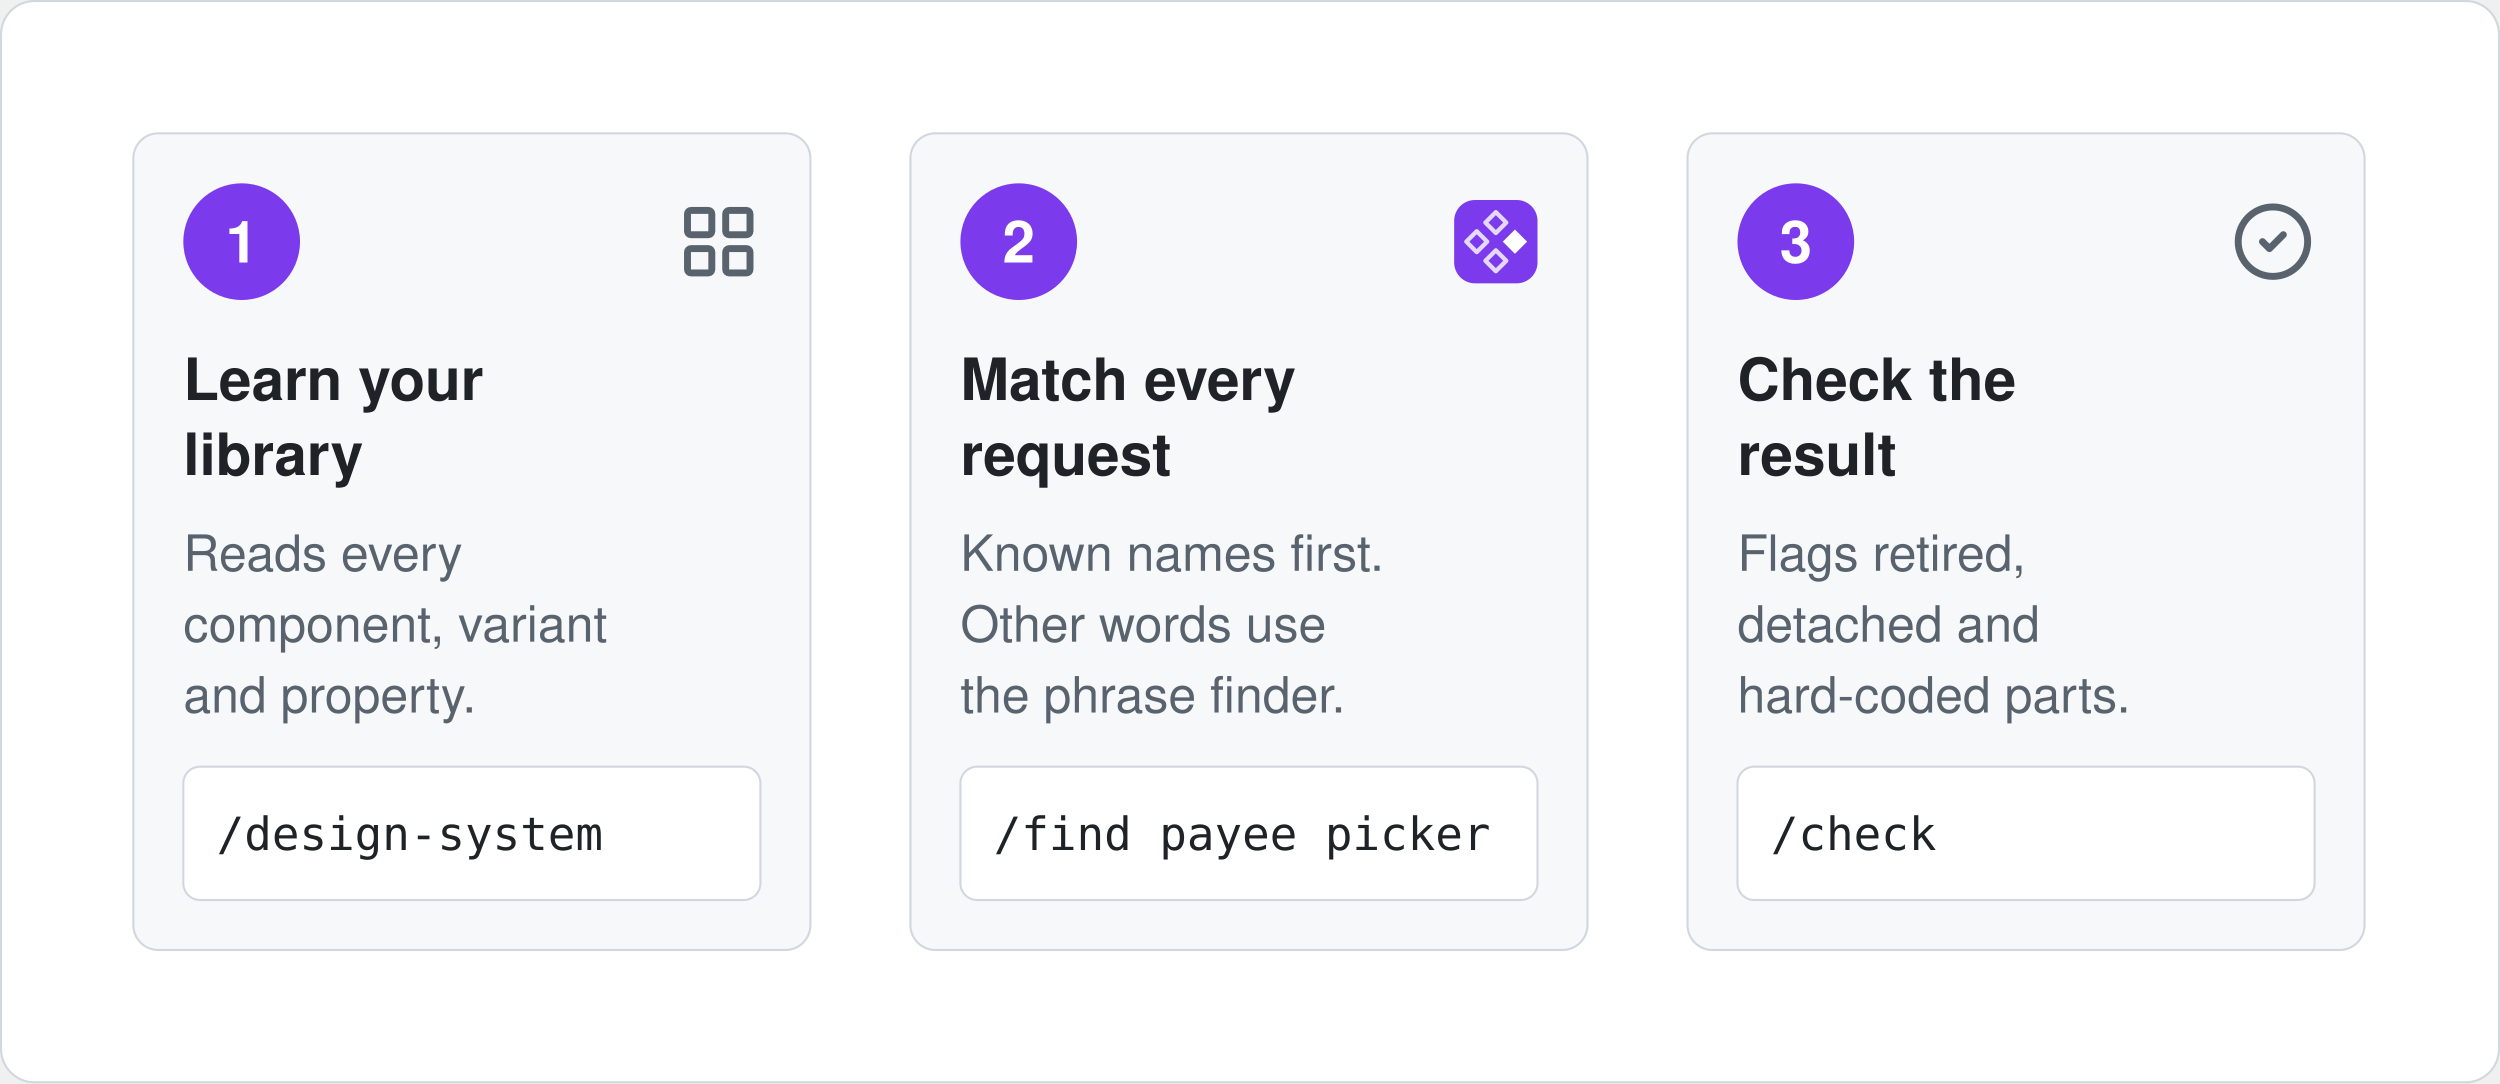
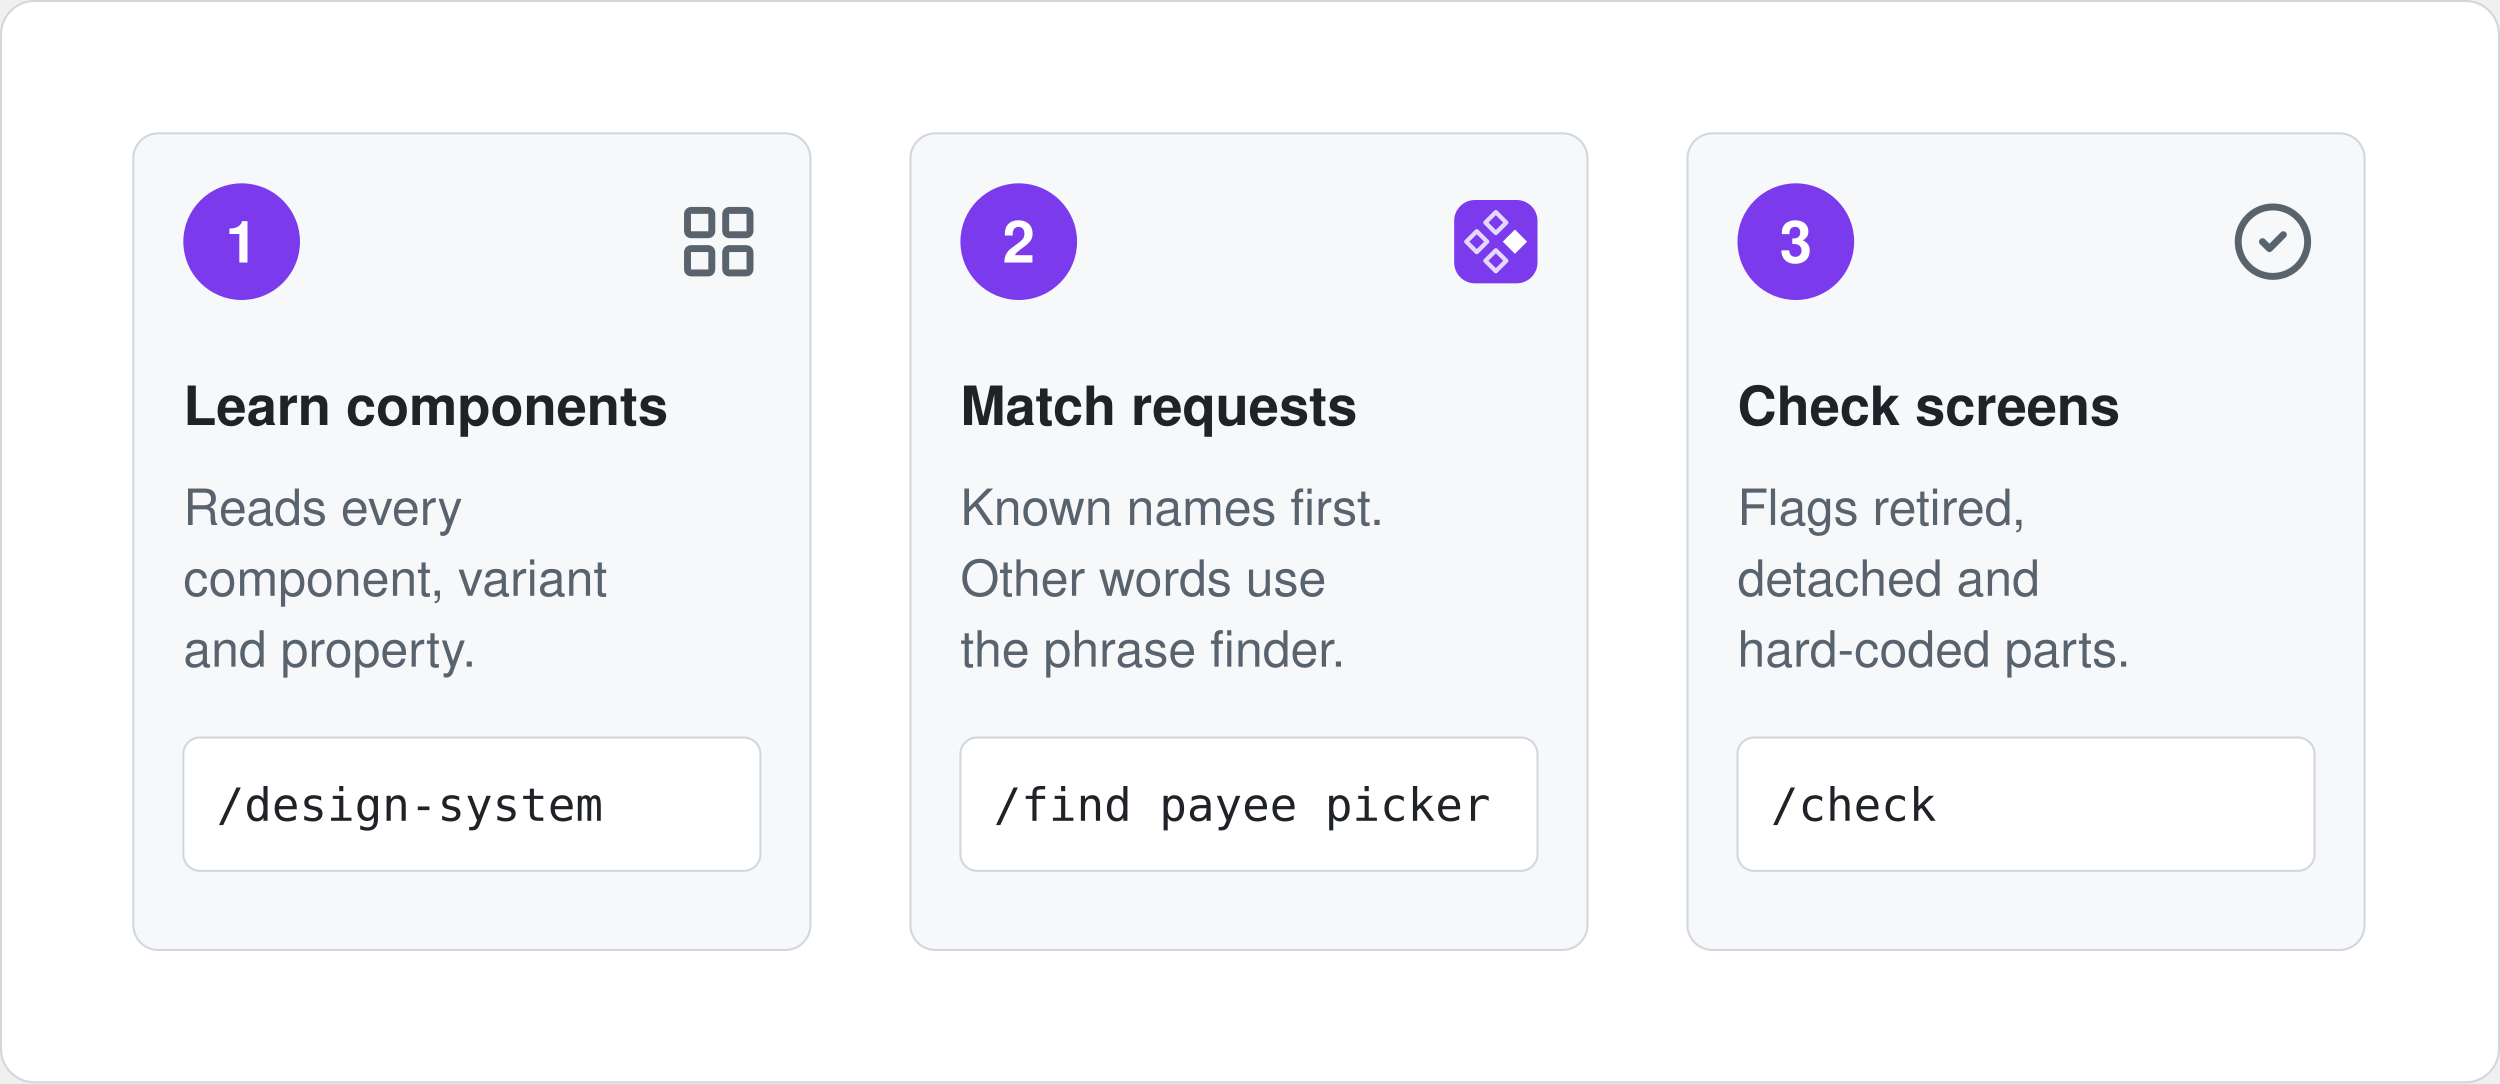
<svg xmlns="http://www.w3.org/2000/svg" width="1200" height="520" viewBox="0 0 1200 520" role="img" aria-labelledby="t d">
  <rect x="0.5" y="0.5" width="1199" height="519" rx="16" fill="#FFFFFF" stroke="#D0D7DE" stroke-width="1" />
  <rect x="64" y="64" width="325" height="392" rx="12" fill="#F6F8FA" stroke="#D0D7DE" stroke-width="1" />
  <circle cx="116" cy="116" r="28" fill="#7C3AED" />
  <text x="116" y="126" font-family="-apple-system,'Segoe UI',Helvetica,Arial,sans-serif" font-size="28" font-weight="600" fill="#FFFFFF" text-anchor="middle">1</text>
  <g transform="translate(325 96) scale(1.666667)" fill="none" stroke="#59636E" stroke-width="2" stroke-linecap="round" stroke-linejoin="round">
    <rect width="7" height="7" x="3" y="3" rx="1" />
    <rect width="7" height="7" x="14" y="3" rx="1" />
    <rect width="7" height="7" x="14" y="14" rx="1" />
    <rect width="7" height="7" x="3" y="14" rx="1" />
  </g>
-   <text x="88" y="192" font-family="-apple-system,'Segoe UI',Helvetica,Arial,sans-serif" font-size="28" font-weight="600" fill="#1F2328" text-anchor="start">Learn your</text>
-   <text x="88" y="228" font-family="-apple-system,'Segoe UI',Helvetica,Arial,sans-serif" font-size="28" font-weight="600" fill="#1F2328" text-anchor="start">library</text>
-   <text x="88" y="274" font-family="-apple-system,'Segoe UI',Helvetica,Arial,sans-serif" font-size="24" font-weight="400" fill="#59636E" text-anchor="start">Reads every</text>
-   <text x="88" y="308" font-family="-apple-system,'Segoe UI',Helvetica,Arial,sans-serif" font-size="24" font-weight="400" fill="#59636E" text-anchor="start">component, variant</text>
-   <text x="88" y="342" font-family="-apple-system,'Segoe UI',Helvetica,Arial,sans-serif" font-size="24" font-weight="400" fill="#59636E" text-anchor="start">and property.</text>
-   <rect x="88" y="368" width="277" height="64" rx="8" fill="#FFFFFF" stroke="#D0D7DE" stroke-width="1" />
-   <text x="104" y="408" font-family="ui-monospace,SFMono-Regular,Menlo,monospace" font-size="22" font-weight="400" fill="#1F2328" text-anchor="start">/design-system</text>
+   <text x="88" y="204" font-family="-apple-system,'Segoe UI',Helvetica,Arial,sans-serif" font-size="26" font-weight="600" fill="#1F2328" text-anchor="start">Learn components</text>
+   <text x="88" y="252" font-family="-apple-system,'Segoe UI',Helvetica,Arial,sans-serif" font-size="24" font-weight="400" fill="#59636E" text-anchor="start">Reads every</text>
+   <text x="88" y="286" font-family="-apple-system,'Segoe UI',Helvetica,Arial,sans-serif" font-size="24" font-weight="400" fill="#59636E" text-anchor="start">component, variant</text>
+   <text x="88" y="320" font-family="-apple-system,'Segoe UI',Helvetica,Arial,sans-serif" font-size="24" font-weight="400" fill="#59636E" text-anchor="start">and property.</text>
+   <rect x="88" y="354" width="277" height="64" rx="8" fill="#FFFFFF" stroke="#D0D7DE" stroke-width="1" />
+   <text x="104" y="394" font-family="ui-monospace,SFMono-Regular,Menlo,monospace" font-size="22" font-weight="400" fill="#1F2328" text-anchor="start">/design-system</text>
  <rect x="437" y="64" width="325" height="392" rx="12" fill="#F6F8FA" stroke="#D0D7DE" stroke-width="1" />
  <circle cx="489" cy="116" r="28" fill="#7C3AED" />
  <text x="489" y="126" font-family="-apple-system,'Segoe UI',Helvetica,Arial,sans-serif" font-size="28" font-weight="600" fill="#FFFFFF" text-anchor="middle">2</text>
  <g transform="translate(698 96) scale(0.4166667)">
    <rect width="96" height="96" rx="24" fill="#7C3AED" />
    <g fill="none" stroke="#FFFFFF" stroke-width="5" stroke-linejoin="round" opacity="0.8">
      <path d="M48 14 L60 26 L48 38 L36 26 Z" />
      <path d="M26 36 L38 48 L26 60 L14 48 Z" />
      <path d="M48 58 L60 70 L48 82 L36 70 Z" />
    </g>
    <path d="M70 34 L84 48 L70 62 L56 48 Z" fill="#FFFFFF" />
  </g>
-   <text x="461" y="192" font-family="-apple-system,'Segoe UI',Helvetica,Arial,sans-serif" font-size="28" font-weight="600" fill="#1F2328" text-anchor="start">Match every</text>
-   <text x="461" y="228" font-family="-apple-system,'Segoe UI',Helvetica,Arial,sans-serif" font-size="28" font-weight="600" fill="#1F2328" text-anchor="start">request</text>
-   <text x="461" y="274" font-family="-apple-system,'Segoe UI',Helvetica,Arial,sans-serif" font-size="24" font-weight="400" fill="#59636E" text-anchor="start">Known names first.</text>
-   <text x="461" y="308" font-family="-apple-system,'Segoe UI',Helvetica,Arial,sans-serif" font-size="24" font-weight="400" fill="#59636E" text-anchor="start">Other words use</text>
-   <text x="461" y="342" font-family="-apple-system,'Segoe UI',Helvetica,Arial,sans-serif" font-size="24" font-weight="400" fill="#59636E" text-anchor="start">the phrase finder.</text>
-   <rect x="461" y="368" width="277" height="64" rx="8" fill="#FFFFFF" stroke="#D0D7DE" stroke-width="1" />
-   <text x="477" y="408" font-family="ui-monospace,SFMono-Regular,Menlo,monospace" font-size="22" font-weight="400" fill="#1F2328" text-anchor="start">/find payee picker</text>
+   <text x="461" y="204" font-family="-apple-system,'Segoe UI',Helvetica,Arial,sans-serif" font-size="26" font-weight="600" fill="#1F2328" text-anchor="start">Match requests</text>
+   <text x="461" y="252" font-family="-apple-system,'Segoe UI',Helvetica,Arial,sans-serif" font-size="24" font-weight="400" fill="#59636E" text-anchor="start">Known names first.</text>
+   <text x="461" y="286" font-family="-apple-system,'Segoe UI',Helvetica,Arial,sans-serif" font-size="24" font-weight="400" fill="#59636E" text-anchor="start">Other words use</text>
+   <text x="461" y="320" font-family="-apple-system,'Segoe UI',Helvetica,Arial,sans-serif" font-size="24" font-weight="400" fill="#59636E" text-anchor="start">the phrase finder.</text>
+   <rect x="461" y="354" width="277" height="64" rx="8" fill="#FFFFFF" stroke="#D0D7DE" stroke-width="1" />
+   <text x="477" y="394" font-family="ui-monospace,SFMono-Regular,Menlo,monospace" font-size="22" font-weight="400" fill="#1F2328" text-anchor="start">/find payee picker</text>
  <rect x="810" y="64" width="325" height="392" rx="12" fill="#F6F8FA" stroke="#D0D7DE" stroke-width="1" />
  <circle cx="862" cy="116" r="28" fill="#7C3AED" />
  <text x="862" y="126" font-family="-apple-system,'Segoe UI',Helvetica,Arial,sans-serif" font-size="28" font-weight="600" fill="#FFFFFF" text-anchor="middle">3</text>
  <g transform="translate(1071 96) scale(1.666667)" fill="none" stroke="#59636E" stroke-width="2" stroke-linecap="round" stroke-linejoin="round">
    <circle cx="12" cy="12" r="10" />
    <path d="m9 12 2 2 4-4" />
  </g>
-   <text x="834" y="192" font-family="-apple-system,'Segoe UI',Helvetica,Arial,sans-serif" font-size="28" font-weight="600" fill="#1F2328" text-anchor="start">Check the</text>
-   <text x="834" y="228" font-family="-apple-system,'Segoe UI',Helvetica,Arial,sans-serif" font-size="28" font-weight="600" fill="#1F2328" text-anchor="start">result</text>
-   <text x="834" y="274" font-family="-apple-system,'Segoe UI',Helvetica,Arial,sans-serif" font-size="24" font-weight="400" fill="#59636E" text-anchor="start">Flags retired,</text>
-   <text x="834" y="308" font-family="-apple-system,'Segoe UI',Helvetica,Arial,sans-serif" font-size="24" font-weight="400" fill="#59636E" text-anchor="start">detached and</text>
-   <text x="834" y="342" font-family="-apple-system,'Segoe UI',Helvetica,Arial,sans-serif" font-size="24" font-weight="400" fill="#59636E" text-anchor="start">hard-coded parts.</text>
-   <rect x="834" y="368" width="277" height="64" rx="8" fill="#FFFFFF" stroke="#D0D7DE" stroke-width="1" />
-   <text x="850" y="408" font-family="ui-monospace,SFMono-Regular,Menlo,monospace" font-size="22" font-weight="400" fill="#1F2328" text-anchor="start">/check</text>
+   <text x="834" y="204" font-family="-apple-system,'Segoe UI',Helvetica,Arial,sans-serif" font-size="26" font-weight="600" fill="#1F2328" text-anchor="start">Check screens</text>
+   <text x="834" y="252" font-family="-apple-system,'Segoe UI',Helvetica,Arial,sans-serif" font-size="24" font-weight="400" fill="#59636E" text-anchor="start">Flags retired,</text>
+   <text x="834" y="286" font-family="-apple-system,'Segoe UI',Helvetica,Arial,sans-serif" font-size="24" font-weight="400" fill="#59636E" text-anchor="start">detached and</text>
+   <text x="834" y="320" font-family="-apple-system,'Segoe UI',Helvetica,Arial,sans-serif" font-size="24" font-weight="400" fill="#59636E" text-anchor="start">hard-coded parts.</text>
+   <rect x="834" y="354" width="277" height="64" rx="8" fill="#FFFFFF" stroke="#D0D7DE" stroke-width="1" />
+   <text x="850" y="394" font-family="ui-monospace,SFMono-Regular,Menlo,monospace" font-size="22" font-weight="400" fill="#1F2328" text-anchor="start">/check</text>
</svg>
